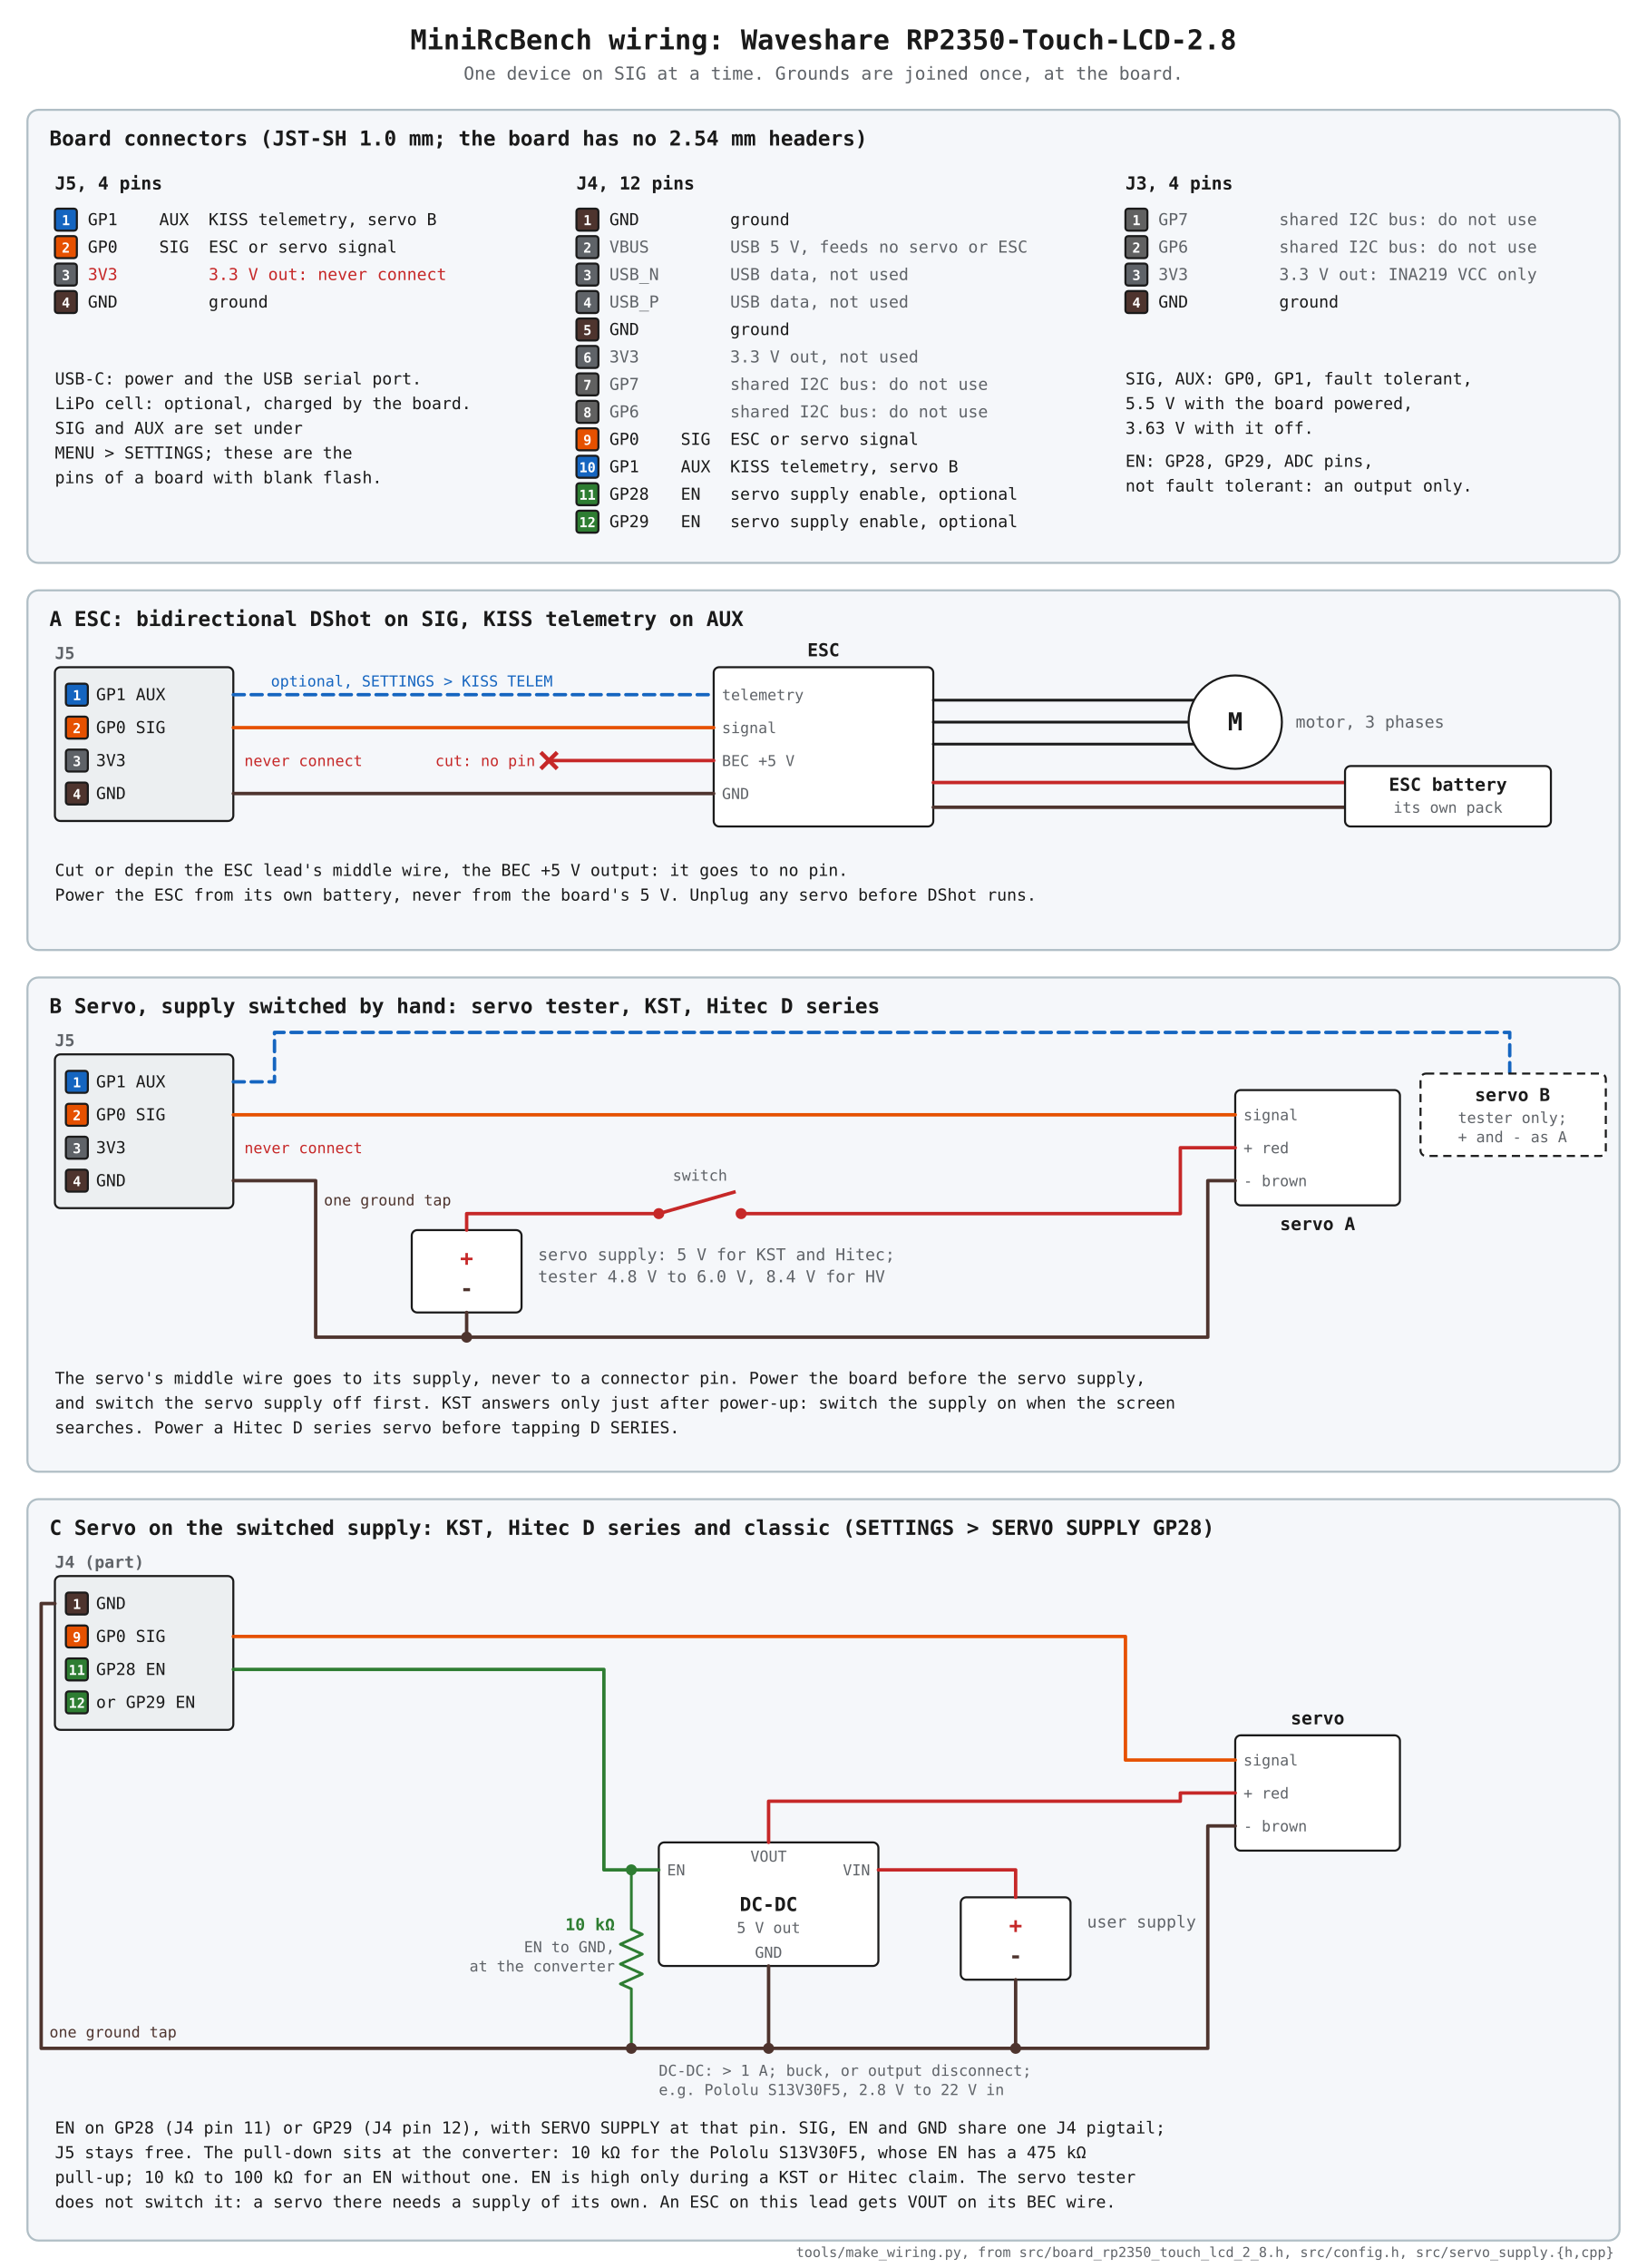
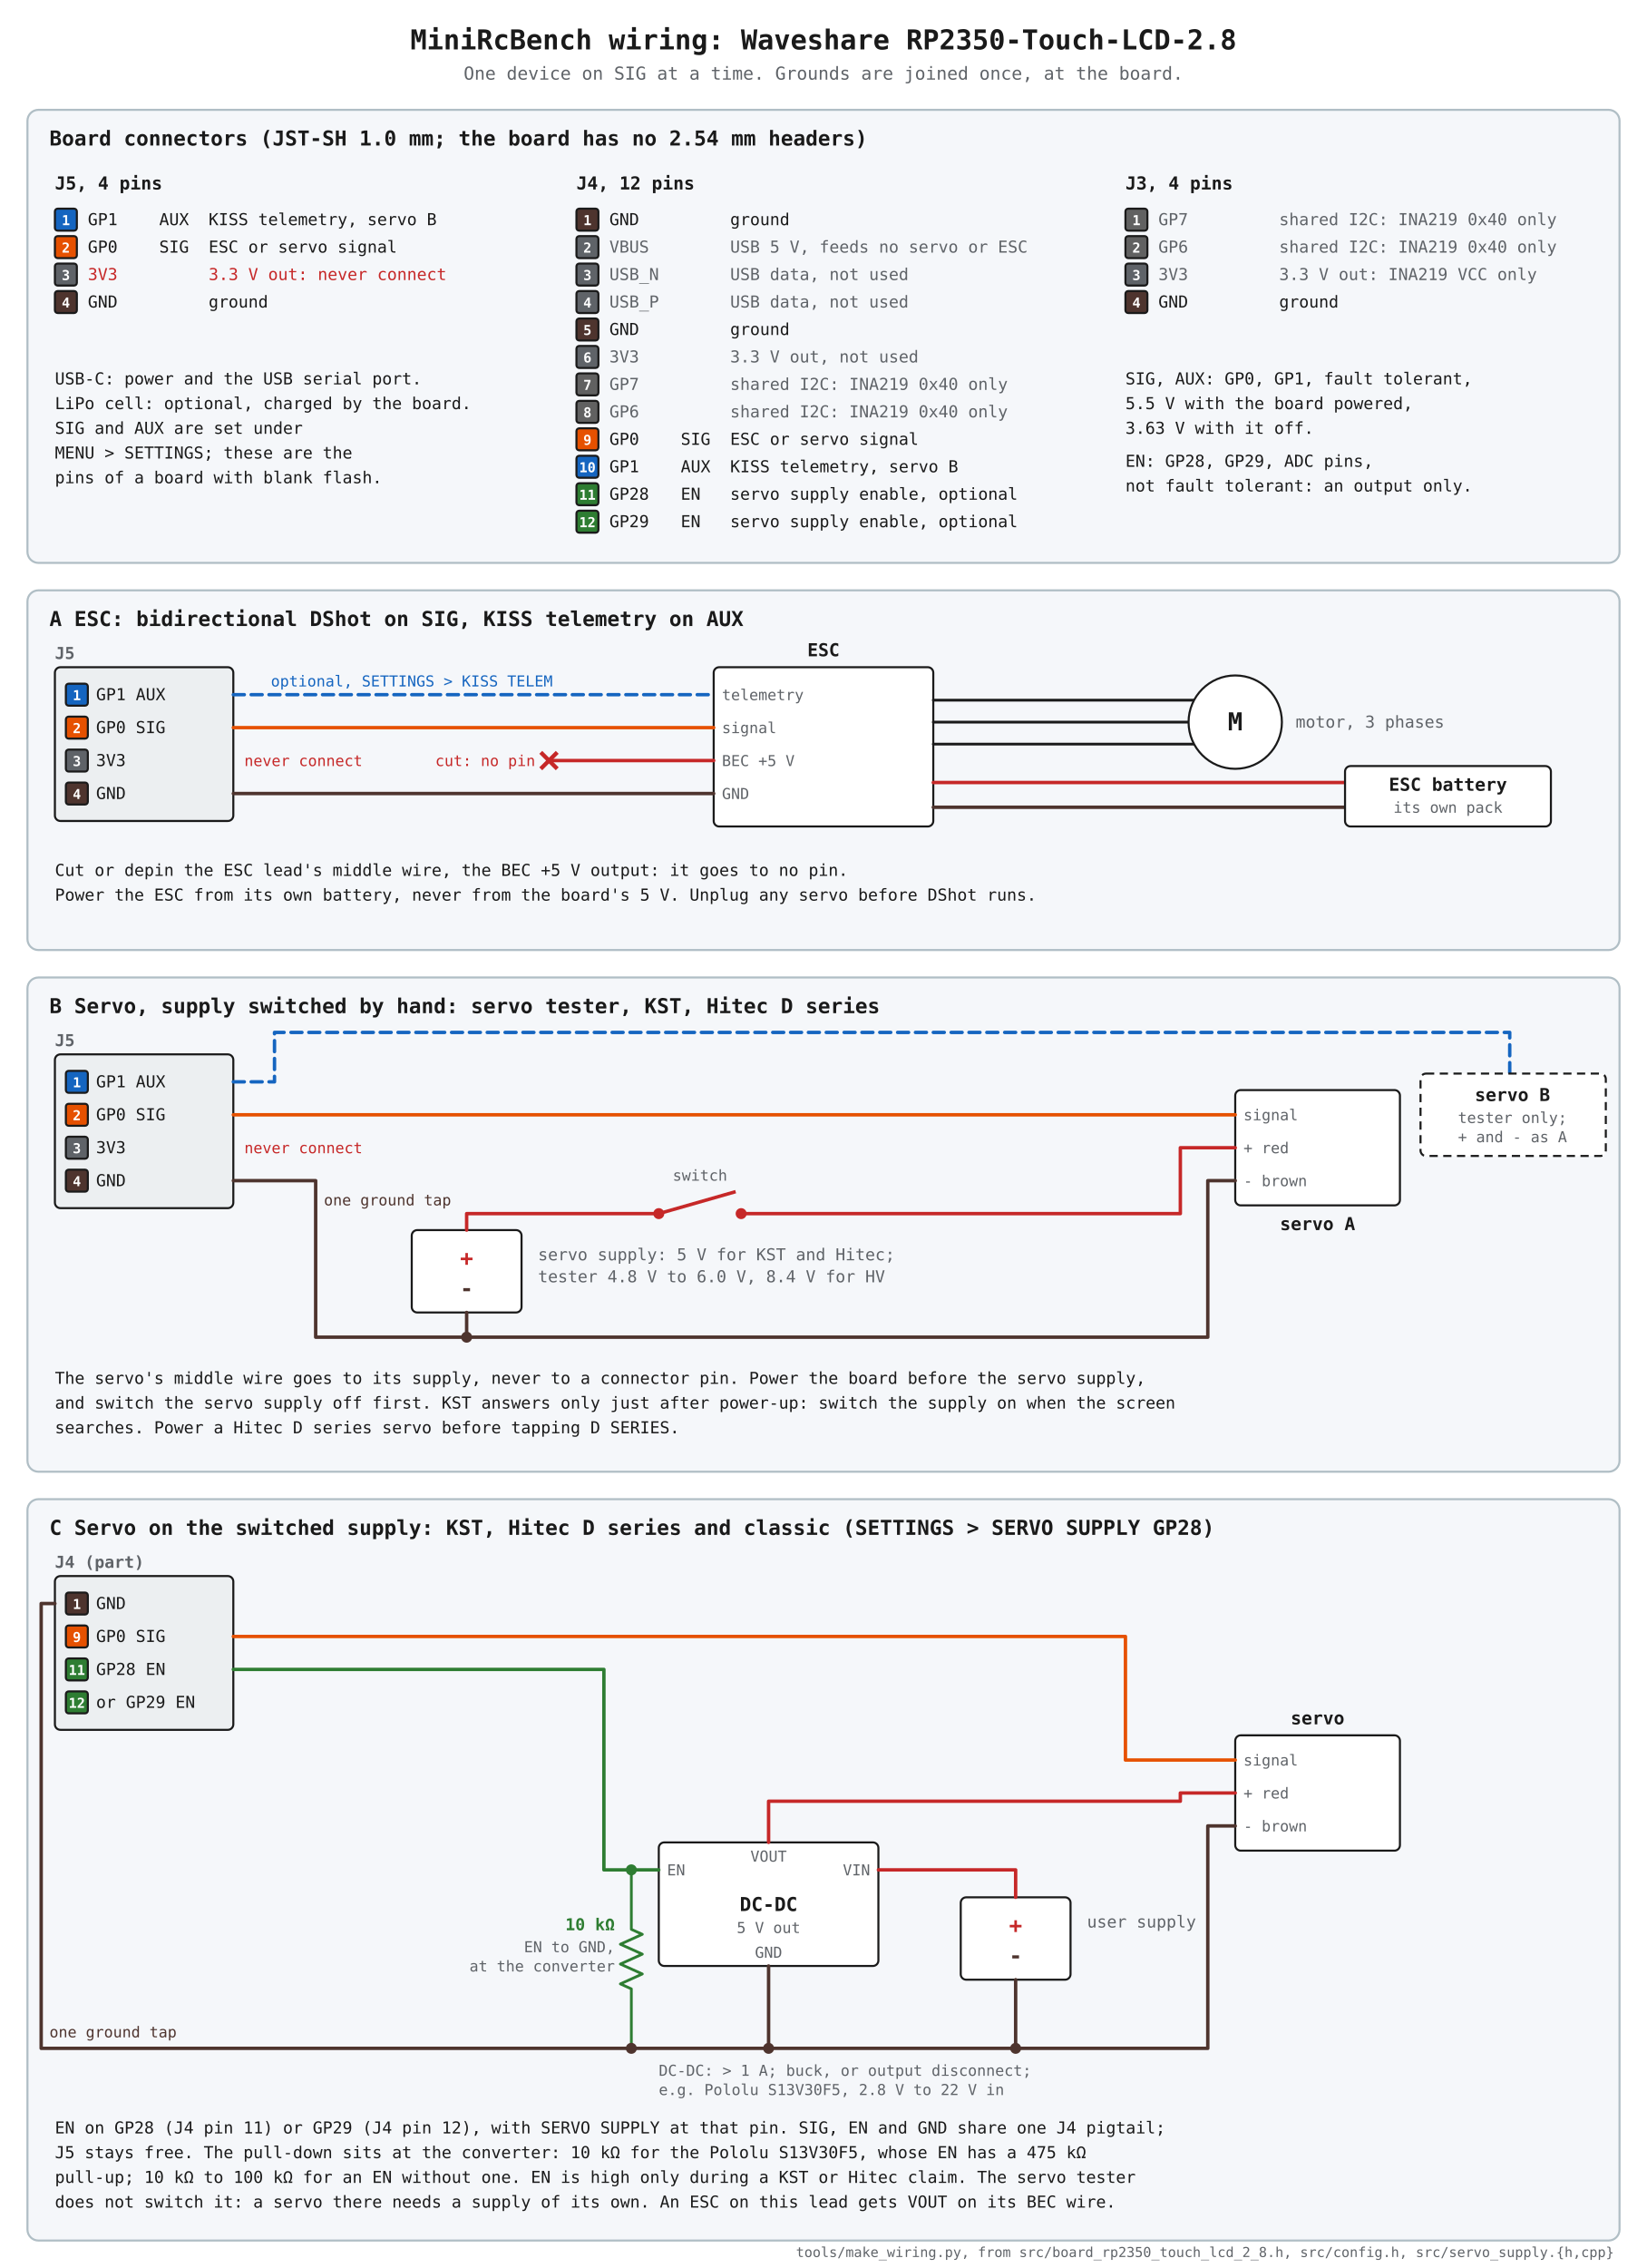
<svg xmlns="http://www.w3.org/2000/svg" width="1200" height="1652" viewBox="0 0 1200 1652" font-family="DejaVu Sans Mono, Menlo, Consolas, monospace">
  <rect width="100%" height="100%" fill="#ffffff" />
  <text x="600" y="36" font-size="20" fill="#1a1a1a" text-anchor="middle" font-weight="bold">MiniRcBench wiring: Waveshare RP2350-Touch-LCD-2.8</text>
  <text x="600" y="58" font-size="13" fill="#5f6368" text-anchor="middle">One device on SIG at a time. Grounds are joined once, at the board.</text>
  <rect x="20" y="80" width="1160" height="330" rx="8" fill="#f5f7fa" stroke="#b0bec5" stroke-width="1.5" />
  <text x="36" y="106" font-size="15" fill="#1a1a1a" text-anchor="start" font-weight="bold">Board connectors (JST-SH 1.0 mm; the board has no 2.54 mm headers)</text>
  <text x="40" y="138" font-size="13" fill="#1a1a1a" text-anchor="start" font-weight="bold">J5, 4 pins</text>
  <rect x="40" y="152" width="16" height="16" rx="2" fill="#1565c0" stroke="#1a1a1a" stroke-width="1.5" />
  <text x="48" y="164" font-size="10" fill="#ffffff" text-anchor="middle" font-weight="bold">1</text>
  <text x="64" y="164" font-size="12" fill="#1a1a1a" text-anchor="start">GP1</text>
  <text x="116" y="164" font-size="12" fill="#1a1a1a" text-anchor="start">AUX</text>
  <text x="152" y="164" font-size="12" fill="#1a1a1a" text-anchor="start">KISS telemetry, servo B</text>
  <rect x="40" y="172" width="16" height="16" rx="2" fill="#e65100" stroke="#1a1a1a" stroke-width="1.5" />
  <text x="48" y="184" font-size="10" fill="#ffffff" text-anchor="middle" font-weight="bold">2</text>
  <text x="64" y="184" font-size="12" fill="#1a1a1a" text-anchor="start">GP0</text>
  <text x="116" y="184" font-size="12" fill="#1a1a1a" text-anchor="start">SIG</text>
  <text x="152" y="184" font-size="12" fill="#1a1a1a" text-anchor="start">ESC or servo signal</text>
  <rect x="40" y="192" width="16" height="16" rx="2" fill="#5f6368" stroke="#1a1a1a" stroke-width="1.5" />
  <text x="48" y="204" font-size="10" fill="#ffffff" text-anchor="middle" font-weight="bold">3</text>
  <text x="64" y="204" font-size="12" fill="#c62828" text-anchor="start">3V3</text>
  <text x="116" y="204" font-size="12" fill="#c62828" text-anchor="start" />
  <text x="152" y="204" font-size="12" fill="#c62828" text-anchor="start">3.3 V out: never connect</text>
  <rect x="40" y="212" width="16" height="16" rx="2" fill="#4e342e" stroke="#1a1a1a" stroke-width="1.5" />
  <text x="48" y="224" font-size="10" fill="#ffffff" text-anchor="middle" font-weight="bold">4</text>
  <text x="64" y="224" font-size="12" fill="#1a1a1a" text-anchor="start">GND</text>
  <text x="116" y="224" font-size="12" fill="#1a1a1a" text-anchor="start" />
  <text x="152" y="224" font-size="12" fill="#1a1a1a" text-anchor="start">ground</text>
  <text x="420" y="138" font-size="13" fill="#1a1a1a" text-anchor="start" font-weight="bold">J4, 12 pins</text>
  <rect x="420" y="152" width="16" height="16" rx="2" fill="#4e342e" stroke="#1a1a1a" stroke-width="1.5" />
  <text x="428" y="164" font-size="10" fill="#ffffff" text-anchor="middle" font-weight="bold">1</text>
  <text x="444" y="164" font-size="12" fill="#1a1a1a" text-anchor="start">GND</text>
  <text x="496" y="164" font-size="12" fill="#1a1a1a" text-anchor="start" />
  <text x="532" y="164" font-size="12" fill="#1a1a1a" text-anchor="start">ground</text>
  <rect x="420" y="172" width="16" height="16" rx="2" fill="#5f6368" stroke="#1a1a1a" stroke-width="1.5" />
  <text x="428" y="184" font-size="10" fill="#ffffff" text-anchor="middle" font-weight="bold">2</text>
  <text x="444" y="184" font-size="12" fill="#5f6368" text-anchor="start">VBUS</text>
  <text x="496" y="184" font-size="12" fill="#5f6368" text-anchor="start" />
  <text x="532" y="184" font-size="12" fill="#5f6368" text-anchor="start">USB 5 V, feeds no servo or ESC</text>
  <rect x="420" y="192" width="16" height="16" rx="2" fill="#5f6368" stroke="#1a1a1a" stroke-width="1.5" />
  <text x="428" y="204" font-size="10" fill="#ffffff" text-anchor="middle" font-weight="bold">3</text>
  <text x="444" y="204" font-size="12" fill="#5f6368" text-anchor="start">USB_N</text>
  <text x="496" y="204" font-size="12" fill="#5f6368" text-anchor="start" />
  <text x="532" y="204" font-size="12" fill="#5f6368" text-anchor="start">USB data, not used</text>
  <rect x="420" y="212" width="16" height="16" rx="2" fill="#5f6368" stroke="#1a1a1a" stroke-width="1.5" />
  <text x="428" y="224" font-size="10" fill="#ffffff" text-anchor="middle" font-weight="bold">4</text>
  <text x="444" y="224" font-size="12" fill="#5f6368" text-anchor="start">USB_P</text>
  <text x="496" y="224" font-size="12" fill="#5f6368" text-anchor="start" />
  <text x="532" y="224" font-size="12" fill="#5f6368" text-anchor="start">USB data, not used</text>
  <rect x="420" y="232" width="16" height="16" rx="2" fill="#4e342e" stroke="#1a1a1a" stroke-width="1.5" />
  <text x="428" y="244" font-size="10" fill="#ffffff" text-anchor="middle" font-weight="bold">5</text>
  <text x="444" y="244" font-size="12" fill="#1a1a1a" text-anchor="start">GND</text>
  <text x="496" y="244" font-size="12" fill="#1a1a1a" text-anchor="start" />
  <text x="532" y="244" font-size="12" fill="#1a1a1a" text-anchor="start">ground</text>
  <rect x="420" y="252" width="16" height="16" rx="2" fill="#5f6368" stroke="#1a1a1a" stroke-width="1.5" />
  <text x="428" y="264" font-size="10" fill="#ffffff" text-anchor="middle" font-weight="bold">6</text>
  <text x="444" y="264" font-size="12" fill="#5f6368" text-anchor="start">3V3</text>
  <text x="496" y="264" font-size="12" fill="#5f6368" text-anchor="start" />
  <text x="532" y="264" font-size="12" fill="#5f6368" text-anchor="start">3.3 V out, not used</text>
  <rect x="420" y="272" width="16" height="16" rx="2" fill="#616161" stroke="#1a1a1a" stroke-width="1.5" />
  <text x="428" y="284" font-size="10" fill="#ffffff" text-anchor="middle" font-weight="bold">7</text>
  <text x="444" y="284" font-size="12" fill="#5f6368" text-anchor="start">GP7</text>
  <text x="496" y="284" font-size="12" fill="#5f6368" text-anchor="start" />
-   <text x="532" y="284" font-size="12" fill="#5f6368" text-anchor="start">shared I2C bus: do not use</text>
+   <text x="532" y="284" font-size="12" fill="#5f6368" text-anchor="start">shared I2C: INA219 0x40 only</text>
  <rect x="420" y="292" width="16" height="16" rx="2" fill="#616161" stroke="#1a1a1a" stroke-width="1.5" />
  <text x="428" y="304" font-size="10" fill="#ffffff" text-anchor="middle" font-weight="bold">8</text>
  <text x="444" y="304" font-size="12" fill="#5f6368" text-anchor="start">GP6</text>
  <text x="496" y="304" font-size="12" fill="#5f6368" text-anchor="start" />
-   <text x="532" y="304" font-size="12" fill="#5f6368" text-anchor="start">shared I2C bus: do not use</text>
+   <text x="532" y="304" font-size="12" fill="#5f6368" text-anchor="start">shared I2C: INA219 0x40 only</text>
  <rect x="420" y="312" width="16" height="16" rx="2" fill="#e65100" stroke="#1a1a1a" stroke-width="1.5" />
  <text x="428" y="324" font-size="10" fill="#ffffff" text-anchor="middle" font-weight="bold">9</text>
  <text x="444" y="324" font-size="12" fill="#1a1a1a" text-anchor="start">GP0</text>
  <text x="496" y="324" font-size="12" fill="#1a1a1a" text-anchor="start">SIG</text>
  <text x="532" y="324" font-size="12" fill="#1a1a1a" text-anchor="start">ESC or servo signal</text>
  <rect x="420" y="332" width="16" height="16" rx="2" fill="#1565c0" stroke="#1a1a1a" stroke-width="1.5" />
  <text x="428" y="344" font-size="10" fill="#ffffff" text-anchor="middle" font-weight="bold">10</text>
  <text x="444" y="344" font-size="12" fill="#1a1a1a" text-anchor="start">GP1</text>
  <text x="496" y="344" font-size="12" fill="#1a1a1a" text-anchor="start">AUX</text>
  <text x="532" y="344" font-size="12" fill="#1a1a1a" text-anchor="start">KISS telemetry, servo B</text>
  <rect x="420" y="352" width="16" height="16" rx="2" fill="#2e7d32" stroke="#1a1a1a" stroke-width="1.5" />
  <text x="428" y="364" font-size="10" fill="#ffffff" text-anchor="middle" font-weight="bold">11</text>
  <text x="444" y="364" font-size="12" fill="#1a1a1a" text-anchor="start">GP28</text>
  <text x="496" y="364" font-size="12" fill="#1a1a1a" text-anchor="start">EN</text>
  <text x="532" y="364" font-size="12" fill="#1a1a1a" text-anchor="start">servo supply enable, optional</text>
  <rect x="420" y="372" width="16" height="16" rx="2" fill="#2e7d32" stroke="#1a1a1a" stroke-width="1.5" />
  <text x="428" y="384" font-size="10" fill="#ffffff" text-anchor="middle" font-weight="bold">12</text>
  <text x="444" y="384" font-size="12" fill="#1a1a1a" text-anchor="start">GP29</text>
  <text x="496" y="384" font-size="12" fill="#1a1a1a" text-anchor="start">EN</text>
  <text x="532" y="384" font-size="12" fill="#1a1a1a" text-anchor="start">servo supply enable, optional</text>
  <text x="820" y="138" font-size="13" fill="#1a1a1a" text-anchor="start" font-weight="bold">J3, 4 pins</text>
  <rect x="820" y="152" width="16" height="16" rx="2" fill="#616161" stroke="#1a1a1a" stroke-width="1.5" />
  <text x="828" y="164" font-size="10" fill="#ffffff" text-anchor="middle" font-weight="bold">1</text>
  <text x="844" y="164" font-size="12" fill="#5f6368" text-anchor="start">GP7</text>
  <text x="896" y="164" font-size="12" fill="#5f6368" text-anchor="start" />
-   <text x="932" y="164" font-size="12" fill="#5f6368" text-anchor="start">shared I2C bus: do not use</text>
+   <text x="932" y="164" font-size="12" fill="#5f6368" text-anchor="start">shared I2C: INA219 0x40 only</text>
  <rect x="820" y="172" width="16" height="16" rx="2" fill="#616161" stroke="#1a1a1a" stroke-width="1.5" />
  <text x="828" y="184" font-size="10" fill="#ffffff" text-anchor="middle" font-weight="bold">2</text>
  <text x="844" y="184" font-size="12" fill="#5f6368" text-anchor="start">GP6</text>
  <text x="896" y="184" font-size="12" fill="#5f6368" text-anchor="start" />
-   <text x="932" y="184" font-size="12" fill="#5f6368" text-anchor="start">shared I2C bus: do not use</text>
+   <text x="932" y="184" font-size="12" fill="#5f6368" text-anchor="start">shared I2C: INA219 0x40 only</text>
  <rect x="820" y="192" width="16" height="16" rx="2" fill="#5f6368" stroke="#1a1a1a" stroke-width="1.5" />
  <text x="828" y="204" font-size="10" fill="#ffffff" text-anchor="middle" font-weight="bold">3</text>
  <text x="844" y="204" font-size="12" fill="#5f6368" text-anchor="start">3V3</text>
  <text x="896" y="204" font-size="12" fill="#5f6368" text-anchor="start" />
  <text x="932" y="204" font-size="12" fill="#5f6368" text-anchor="start">3.3 V out: INA219 VCC only</text>
  <rect x="820" y="212" width="16" height="16" rx="2" fill="#4e342e" stroke="#1a1a1a" stroke-width="1.5" />
  <text x="828" y="224" font-size="10" fill="#ffffff" text-anchor="middle" font-weight="bold">4</text>
  <text x="844" y="224" font-size="12" fill="#1a1a1a" text-anchor="start">GND</text>
  <text x="896" y="224" font-size="12" fill="#1a1a1a" text-anchor="start" />
  <text x="932" y="224" font-size="12" fill="#1a1a1a" text-anchor="start">ground</text>
  <text x="40" y="280" font-size="12" fill="#1a1a1a" text-anchor="start">USB-C: power and the USB serial port.</text>
  <text x="40" y="298" font-size="12" fill="#1a1a1a" text-anchor="start">LiPo cell: optional, charged by the board.</text>
  <text x="40" y="316" font-size="12" fill="#1a1a1a" text-anchor="start">SIG and AUX are set under</text>
  <text x="40" y="334" font-size="12" fill="#1a1a1a" text-anchor="start">MENU &gt; SETTINGS; these are the</text>
  <text x="40" y="352" font-size="12" fill="#1a1a1a" text-anchor="start">pins of a board with blank flash.</text>
  <text x="820" y="280" font-size="12" fill="#1a1a1a" text-anchor="start">SIG, AUX: GP0, GP1, fault tolerant,</text>
  <text x="820" y="298" font-size="12" fill="#1a1a1a" text-anchor="start">5.5 V with the board powered,</text>
  <text x="820" y="316" font-size="12" fill="#1a1a1a" text-anchor="start">3.63 V with it off.</text>
  <text x="820" y="340" font-size="12" fill="#1a1a1a" text-anchor="start">EN: GP28, GP29, ADC pins,</text>
  <text x="820" y="358" font-size="12" fill="#1a1a1a" text-anchor="start">not fault tolerant: an output only.</text>
  <rect x="20" y="430" width="1160" height="262" rx="8" fill="#f5f7fa" stroke="#b0bec5" stroke-width="1.5" />
  <text x="36" y="456" font-size="15" fill="#1a1a1a" text-anchor="start" font-weight="bold">A  ESC: bidirectional DShot on SIG, KISS telemetry on AUX</text>
  <rect x="40" y="486" width="130" height="112" rx="4" fill="#eceff1" stroke="#1a1a1a" stroke-width="1.5" />
  <text x="40" y="480" font-size="12" fill="#5f6368" text-anchor="start" font-weight="bold">J5</text>
  <rect x="48" y="498" width="16" height="16" rx="2" fill="#1565c0" stroke="#1a1a1a" stroke-width="1.5" />
  <text x="56" y="510" font-size="10" fill="#ffffff" text-anchor="middle" font-weight="bold">1</text>
  <text x="70" y="510" font-size="12" fill="#1a1a1a" text-anchor="start">GP1 AUX</text>
  <rect x="48" y="522" width="16" height="16" rx="2" fill="#e65100" stroke="#1a1a1a" stroke-width="1.5" />
  <text x="56" y="534" font-size="10" fill="#ffffff" text-anchor="middle" font-weight="bold">2</text>
  <text x="70" y="534" font-size="12" fill="#1a1a1a" text-anchor="start">GP0 SIG</text>
  <rect x="48" y="546" width="16" height="16" rx="2" fill="#5f6368" stroke="#1a1a1a" stroke-width="1.5" />
  <text x="56" y="558" font-size="10" fill="#ffffff" text-anchor="middle" font-weight="bold">3</text>
  <text x="70" y="558" font-size="12" fill="#1a1a1a" text-anchor="start">3V3</text>
  <rect x="48" y="570" width="16" height="16" rx="2" fill="#4e342e" stroke="#1a1a1a" stroke-width="1.5" />
  <text x="56" y="582" font-size="10" fill="#ffffff" text-anchor="middle" font-weight="bold">4</text>
  <text x="70" y="582" font-size="12" fill="#1a1a1a" text-anchor="start">GND</text>
  <rect x="520" y="486" width="160" height="116" rx="4" fill="#ffffff" stroke="#1a1a1a" stroke-width="1.5" />
  <text x="600" y="478" font-size="13" fill="#1a1a1a" text-anchor="middle" font-weight="bold">ESC</text>
  <text x="526" y="510" font-size="11" fill="#5f6368" text-anchor="start">telemetry</text>
  <text x="526" y="534" font-size="11" fill="#5f6368" text-anchor="start">signal</text>
  <text x="526" y="558" font-size="11" fill="#5f6368" text-anchor="start">BEC +5 V</text>
  <text x="526" y="582" font-size="11" fill="#5f6368" text-anchor="start">GND</text>
  <polyline points="170,506 520,506" fill="none" stroke="#1565c0" stroke-width="2.5" stroke-linejoin="round" stroke-linecap="round" stroke-dasharray="8 5" />
  <text x="300" y="500" font-size="11" fill="#1565c0" text-anchor="middle">optional, SETTINGS &gt; KISS TELEM</text>
  <polyline points="170,530 520,530" fill="none" stroke="#e65100" stroke-width="2.5" stroke-linejoin="round" stroke-linecap="round" />
  <polyline points="400,554 520,554" fill="none" stroke="#c62828" stroke-width="2.5" stroke-linejoin="round" stroke-linecap="round" />
  <path d="M394 548l12 12m0 -12l-12 12" stroke="#c62828" stroke-width="3" />
  <text x="390" y="558" font-size="11" fill="#c62828" text-anchor="end">cut: no pin</text>
  <text x="178" y="558" font-size="11" fill="#c62828" text-anchor="start">never connect</text>
  <polyline points="170,578 520,578" fill="none" stroke="#4e342e" stroke-width="2.5" stroke-linejoin="round" stroke-linecap="round" />
  <polyline points="680,510 870,510" fill="none" stroke="#1a1a1a" stroke-width="2" stroke-linejoin="round" stroke-linecap="round" />
  <polyline points="680,526 866,526" fill="none" stroke="#1a1a1a" stroke-width="2" stroke-linejoin="round" stroke-linecap="round" />
  <polyline points="680,542 870,542" fill="none" stroke="#1a1a1a" stroke-width="2" stroke-linejoin="round" stroke-linecap="round" />
  <circle cx="900" cy="526" r="34" fill="#ffffff" stroke="#1a1a1a" stroke-width="1.5" />
  <text x="900" y="532" font-size="18" fill="#1a1a1a" text-anchor="middle" font-weight="bold">M</text>
  <text x="944" y="530" font-size="12" fill="#5f6368" text-anchor="start">motor, 3 phases</text>
  <polyline points="680,570 980,570" fill="none" stroke="#c62828" stroke-width="2.5" stroke-linejoin="round" stroke-linecap="round" />
  <polyline points="680,588 980,588" fill="none" stroke="#4e342e" stroke-width="2.5" stroke-linejoin="round" stroke-linecap="round" />
  <rect x="980" y="558" width="150" height="44" rx="4" fill="#ffffff" stroke="#1a1a1a" stroke-width="1.5" />
  <text x="1055" y="576" font-size="13" fill="#1a1a1a" text-anchor="middle" font-weight="bold">ESC battery</text>
  <text x="1055" y="592" font-size="11" fill="#5f6368" text-anchor="middle">its own pack</text>
  <text x="40" y="638" font-size="12" fill="#1a1a1a" text-anchor="start">Cut or depin the ESC lead's middle wire, the BEC +5 V output: it goes to no pin.</text>
  <text x="40" y="656" font-size="12" fill="#1a1a1a" text-anchor="start">Power the ESC from its own battery, never from the board's 5 V. Unplug any servo before DShot runs.</text>
  <rect x="20" y="712" width="1160" height="360" rx="8" fill="#f5f7fa" stroke="#b0bec5" stroke-width="1.5" />
  <text x="36" y="738" font-size="15" fill="#1a1a1a" text-anchor="start" font-weight="bold">B  Servo, supply switched by hand: servo tester, KST, Hitec D series</text>
  <rect x="40" y="768" width="130" height="112" rx="4" fill="#eceff1" stroke="#1a1a1a" stroke-width="1.5" />
  <text x="40" y="762" font-size="12" fill="#5f6368" text-anchor="start" font-weight="bold">J5</text>
  <rect x="48" y="780" width="16" height="16" rx="2" fill="#1565c0" stroke="#1a1a1a" stroke-width="1.5" />
  <text x="56" y="792" font-size="10" fill="#ffffff" text-anchor="middle" font-weight="bold">1</text>
  <text x="70" y="792" font-size="12" fill="#1a1a1a" text-anchor="start">GP1 AUX</text>
  <rect x="48" y="804" width="16" height="16" rx="2" fill="#e65100" stroke="#1a1a1a" stroke-width="1.5" />
  <text x="56" y="816" font-size="10" fill="#ffffff" text-anchor="middle" font-weight="bold">2</text>
  <text x="70" y="816" font-size="12" fill="#1a1a1a" text-anchor="start">GP0 SIG</text>
  <rect x="48" y="828" width="16" height="16" rx="2" fill="#5f6368" stroke="#1a1a1a" stroke-width="1.5" />
  <text x="56" y="840" font-size="10" fill="#ffffff" text-anchor="middle" font-weight="bold">3</text>
  <text x="70" y="840" font-size="12" fill="#1a1a1a" text-anchor="start">3V3</text>
  <rect x="48" y="852" width="16" height="16" rx="2" fill="#4e342e" stroke="#1a1a1a" stroke-width="1.5" />
  <text x="56" y="864" font-size="10" fill="#ffffff" text-anchor="middle" font-weight="bold">4</text>
  <text x="70" y="864" font-size="12" fill="#1a1a1a" text-anchor="start">GND</text>
  <rect x="900" y="794" width="120" height="84" rx="4" fill="#ffffff" stroke="#1a1a1a" stroke-width="1.5" />
  <text x="960" y="896" font-size="13" fill="#1a1a1a" text-anchor="middle" font-weight="bold">servo A</text>
  <text x="906" y="816" font-size="11" fill="#5f6368" text-anchor="start">signal</text>
  <text x="906" y="840" font-size="11" fill="#5f6368" text-anchor="start">+ red</text>
  <text x="906" y="864" font-size="11" fill="#5f6368" text-anchor="start">- brown</text>
  <polyline points="170,812 900,812" fill="none" stroke="#e65100" stroke-width="2.5" stroke-linejoin="round" stroke-linecap="round" />
  <rect x="300" y="896" width="80" height="60" rx="4" fill="#ffffff" stroke="#1a1a1a" stroke-width="1.5" />
  <text x="340" y="922" font-size="16" fill="#c62828" text-anchor="middle" font-weight="bold">+</text>
  <text x="340" y="944" font-size="16" fill="#4e342e" text-anchor="middle" font-weight="bold">-</text>
  <text x="392" y="918" font-size="12" fill="#5f6368" text-anchor="start">servo supply: 5 V for KST and Hitec;</text>
  <text x="392" y="934" font-size="12" fill="#5f6368" text-anchor="start">tester 4.8 V to 6.0 V, 8.4 V for HV</text>
  <polyline points="340,896 340,884 480,884" fill="none" stroke="#c62828" stroke-width="2.5" stroke-linejoin="round" stroke-linecap="round" />
  <circle cx="480" cy="884" r="4" fill="#c62828" />
  <circle cx="540" cy="884" r="4" fill="#c62828" />
  <line x1="480" y1="884" x2="536" y2="868" stroke="#c62828" stroke-width="2.5" />
  <text x="510" y="860" font-size="11" fill="#5f6368" text-anchor="middle">switch</text>
  <polyline points="540,884 860,884 860,836 900,836" fill="none" stroke="#c62828" stroke-width="2.5" stroke-linejoin="round" stroke-linecap="round" />
  <polyline points="170,860 230,860 230,974 880,974 880,860 900,860" fill="none" stroke="#4e342e" stroke-width="2.5" stroke-linejoin="round" stroke-linecap="round" />
  <polyline points="340,956 340,974" fill="none" stroke="#4e342e" stroke-width="2.5" stroke-linejoin="round" stroke-linecap="round" />
  <circle cx="340" cy="974" r="4" fill="#4e342e" />
  <text x="236" y="878" font-size="11" fill="#4e342e" text-anchor="start">one ground tap</text>
  <text x="178" y="840" font-size="11" fill="#c62828" text-anchor="start">never connect</text>
  <polyline points="170,788 200,788 200,752 1100,752 1100,782" fill="none" stroke="#1565c0" stroke-width="2.5" stroke-linejoin="round" stroke-linecap="round" stroke-dasharray="8 5" />
  <rect x="1035" y="782" width="135" height="60" rx="4" fill="#ffffff" stroke="#1a1a1a" stroke-width="1.5" stroke-dasharray="6 4" />
  <text x="1102" y="802" font-size="13" fill="#1a1a1a" text-anchor="middle" font-weight="bold">servo B</text>
  <text x="1102" y="818" font-size="11" fill="#5f6368" text-anchor="middle">tester only;</text>
  <text x="1102" y="832" font-size="11" fill="#5f6368" text-anchor="middle">+ and - as A</text>
  <text x="40" y="1008" font-size="12" fill="#1a1a1a" text-anchor="start">The servo's middle wire goes to its supply, never to a connector pin. Power the board before the servo supply,</text>
  <text x="40" y="1026" font-size="12" fill="#1a1a1a" text-anchor="start">and switch the servo supply off first. KST answers only just after power-up: switch the supply on when the screen</text>
  <text x="40" y="1044" font-size="12" fill="#1a1a1a" text-anchor="start">searches. Power a Hitec D series servo before tapping D SERIES.</text>
  <rect x="20" y="1092" width="1160" height="540" rx="8" fill="#f5f7fa" stroke="#b0bec5" stroke-width="1.5" />
  <text x="36" y="1118" font-size="15" fill="#1a1a1a" text-anchor="start" font-weight="bold">C  Servo on the switched supply: KST, Hitec D series and classic (SETTINGS &gt; SERVO SUPPLY GP28)</text>
  <rect x="40" y="1148" width="130" height="112" rx="4" fill="#eceff1" stroke="#1a1a1a" stroke-width="1.5" />
  <text x="40" y="1142" font-size="12" fill="#5f6368" text-anchor="start" font-weight="bold">J4 (part)</text>
  <rect x="48" y="1160" width="16" height="16" rx="2" fill="#4e342e" stroke="#1a1a1a" stroke-width="1.5" />
  <text x="56" y="1172" font-size="10" fill="#ffffff" text-anchor="middle" font-weight="bold">1</text>
  <text x="70" y="1172" font-size="12" fill="#1a1a1a" text-anchor="start">GND</text>
  <rect x="48" y="1184" width="16" height="16" rx="2" fill="#e65100" stroke="#1a1a1a" stroke-width="1.5" />
  <text x="56" y="1196" font-size="10" fill="#ffffff" text-anchor="middle" font-weight="bold">9</text>
  <text x="70" y="1196" font-size="12" fill="#1a1a1a" text-anchor="start">GP0 SIG</text>
  <rect x="48" y="1208" width="16" height="16" rx="2" fill="#2e7d32" stroke="#1a1a1a" stroke-width="1.5" />
  <text x="56" y="1220" font-size="10" fill="#ffffff" text-anchor="middle" font-weight="bold">11</text>
  <text x="70" y="1220" font-size="12" fill="#1a1a1a" text-anchor="start">GP28 EN</text>
  <rect x="48" y="1232" width="16" height="16" rx="2" fill="#2e7d32" stroke="#1a1a1a" stroke-width="1.5" />
  <text x="56" y="1244" font-size="10" fill="#ffffff" text-anchor="middle" font-weight="bold">12</text>
  <text x="70" y="1244" font-size="12" fill="#1a1a1a" text-anchor="start">or GP29 EN</text>
  <rect x="900" y="1264" width="120" height="84" rx="4" fill="#ffffff" stroke="#1a1a1a" stroke-width="1.5" />
  <text x="960" y="1256" font-size="13" fill="#1a1a1a" text-anchor="middle" font-weight="bold">servo</text>
  <text x="906" y="1286" font-size="11" fill="#5f6368" text-anchor="start">signal</text>
  <text x="906" y="1310" font-size="11" fill="#5f6368" text-anchor="start">+ red</text>
  <text x="906" y="1334" font-size="11" fill="#5f6368" text-anchor="start">- brown</text>
  <polyline points="170,1192 820,1192 820,1282 900,1282" fill="none" stroke="#e65100" stroke-width="2.5" stroke-linejoin="round" stroke-linecap="round" />
  <rect x="480" y="1342" width="160" height="90" rx="4" fill="#ffffff" stroke="#1a1a1a" stroke-width="1.5" />
  <text x="560" y="1392" font-size="14" fill="#1a1a1a" text-anchor="middle" font-weight="bold">DC-DC</text>
  <text x="560" y="1408" font-size="11" fill="#5f6368" text-anchor="middle">5 V out</text>
  <text x="486" y="1366" font-size="11" fill="#5f6368" text-anchor="start">EN</text>
  <text x="634" y="1366" font-size="11" fill="#5f6368" text-anchor="end">VIN</text>
  <text x="560" y="1356" font-size="11" fill="#5f6368" text-anchor="middle">VOUT</text>
  <text x="560" y="1426" font-size="11" fill="#5f6368" text-anchor="middle">GND</text>
  <rect x="700" y="1382" width="80" height="60" rx="4" fill="#ffffff" stroke="#1a1a1a" stroke-width="1.5" />
  <text x="740" y="1408" font-size="16" fill="#c62828" text-anchor="middle" font-weight="bold">+</text>
  <text x="740" y="1430" font-size="16" fill="#4e342e" text-anchor="middle" font-weight="bold">-</text>
  <text x="792" y="1404" font-size="12" fill="#5f6368" text-anchor="start">user supply</text>
  <polyline points="740,1382 740,1362 640,1362" fill="none" stroke="#c62828" stroke-width="2.5" stroke-linejoin="round" stroke-linecap="round" />
  <polyline points="740,1442 740,1492" fill="none" stroke="#4e342e" stroke-width="2.5" stroke-linejoin="round" stroke-linecap="round" />
  <circle cx="740" cy="1492" r="4" fill="#4e342e" />
  <polyline points="560,1432 560,1492" fill="none" stroke="#4e342e" stroke-width="2.5" stroke-linejoin="round" stroke-linecap="round" />
  <circle cx="560" cy="1492" r="4" fill="#4e342e" />
  <polyline points="170,1216 440,1216 440,1362 480,1362" fill="none" stroke="#2e7d32" stroke-width="2.5" stroke-linejoin="round" stroke-linecap="round" />
  <circle cx="460" cy="1362" r="4" fill="#2e7d32" />
  <polyline points="460,1362 460,1405.33 468,1408.94 452,1416.17 468,1423.39 452,1430.61 468,1437.83 452,1445.06 460,1448.67 460,1492" fill="none" stroke="#2e7d32" stroke-width="2" stroke-linejoin="round" stroke-linecap="round" />
  <circle cx="460" cy="1492" r="4" fill="#4e342e" />
  <text x="448" y="1406" font-size="12" fill="#2e7d32" text-anchor="end" font-weight="bold">10 kΩ</text>
  <text x="448" y="1422" font-size="11" fill="#5f6368" text-anchor="end">EN to GND,</text>
  <text x="448" y="1436" font-size="11" fill="#5f6368" text-anchor="end">at the converter</text>
  <polyline points="560,1342 560,1312 860,1312 860,1306 900,1306" fill="none" stroke="#c62828" stroke-width="2.5" stroke-linejoin="round" stroke-linecap="round" />
  <polyline points="40,1168 30,1168 30,1492 880,1492 880,1330 900,1330" fill="none" stroke="#4e342e" stroke-width="2.5" stroke-linejoin="round" stroke-linecap="round" />
  <text x="36" y="1484" font-size="11" fill="#4e342e" text-anchor="start">one ground tap</text>
  <text x="480" y="1512" font-size="11" fill="#5f6368" text-anchor="start">DC-DC: &gt; 1 A; buck, or output disconnect;</text>
  <text x="480" y="1526" font-size="11" fill="#5f6368" text-anchor="start">e.g. Pololu S13V30F5, 2.8 V to 22 V in</text>
  <text x="40" y="1554" font-size="12" fill="#1a1a1a" text-anchor="start">EN on GP28 (J4 pin 11) or GP29 (J4 pin 12), with SERVO SUPPLY at that pin. SIG, EN and GND share one J4 pigtail;</text>
  <text x="40" y="1572" font-size="12" fill="#1a1a1a" text-anchor="start">J5 stays free. The pull-down sits at the converter: 10 kΩ for the Pololu S13V30F5, whose EN has a 475 kΩ</text>
  <text x="40" y="1590" font-size="12" fill="#1a1a1a" text-anchor="start">pull-up; 10 kΩ to 100 kΩ for an EN without one. EN is high only during a KST or Hitec claim. The servo tester</text>
  <text x="40" y="1608" font-size="12" fill="#1a1a1a" text-anchor="start">does not switch it: a servo there needs a supply of its own. An ESC on this lead gets VOUT on its BEC wire.</text>
  <text x="1176" y="1644" font-size="10" fill="#5f6368" text-anchor="end">tools/make_wiring.py, from src/board_rp2350_touch_lcd_2_8.h, src/config.h, src/servo_supply.{h,cpp}</text>
</svg>
